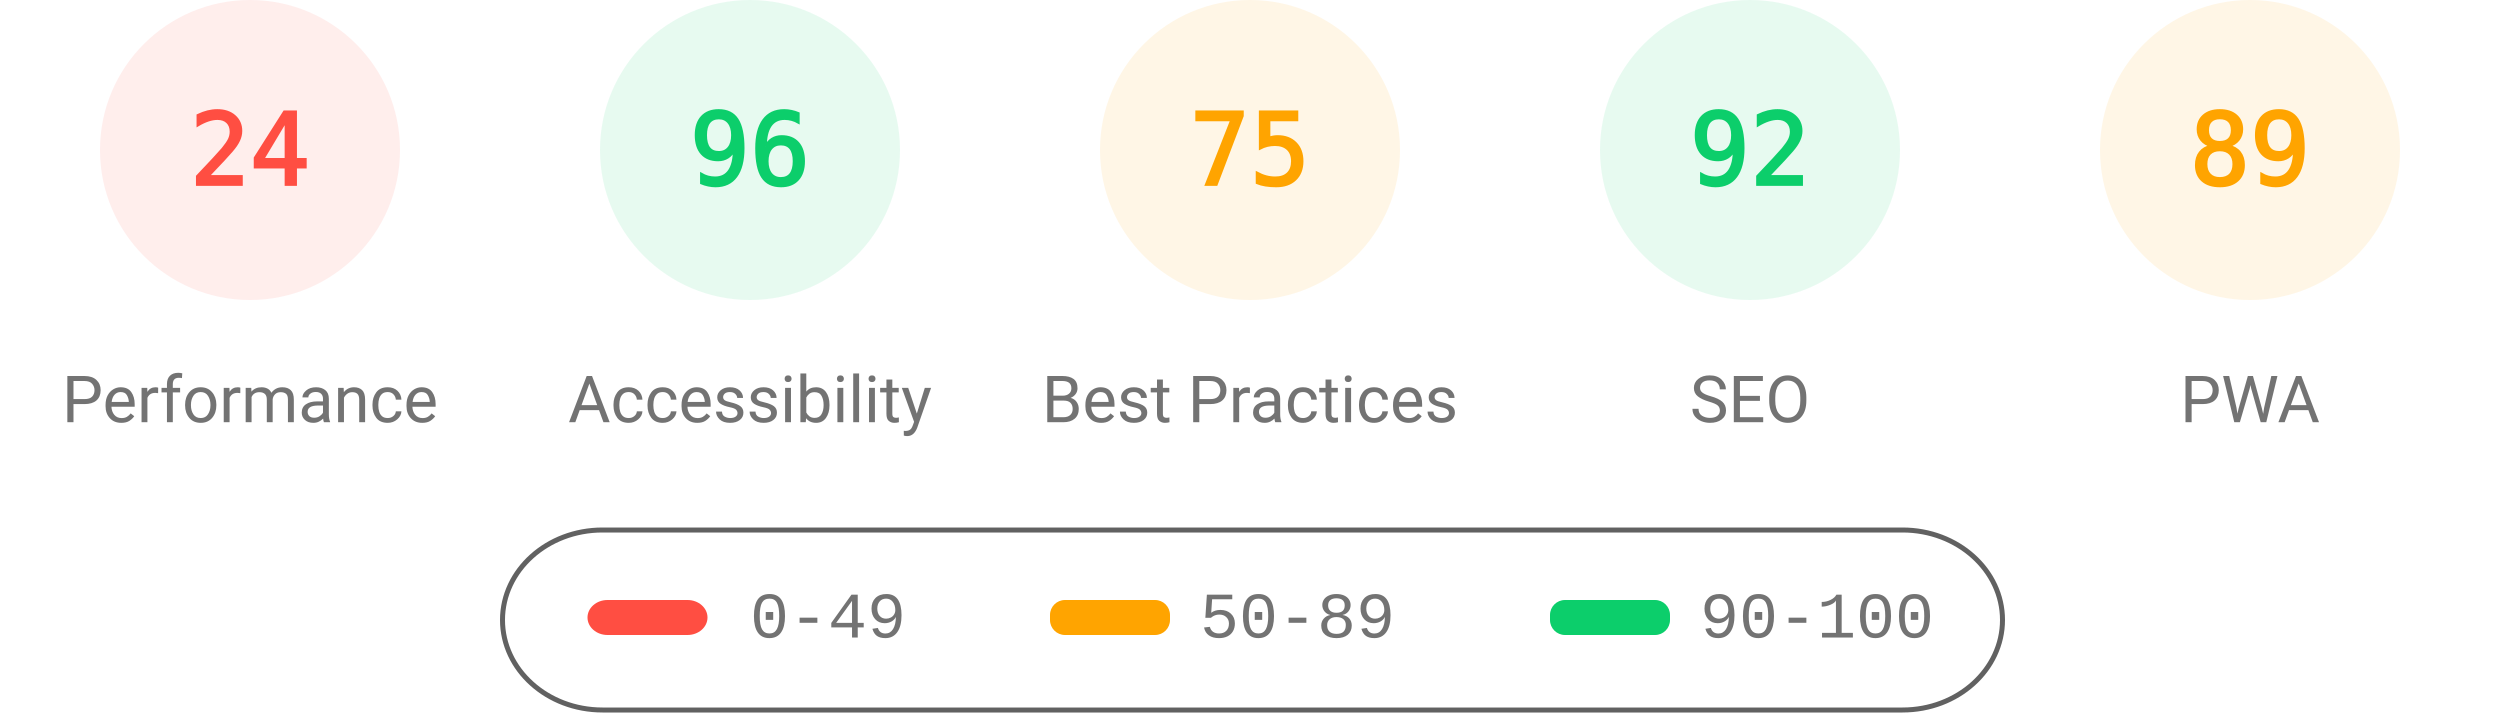
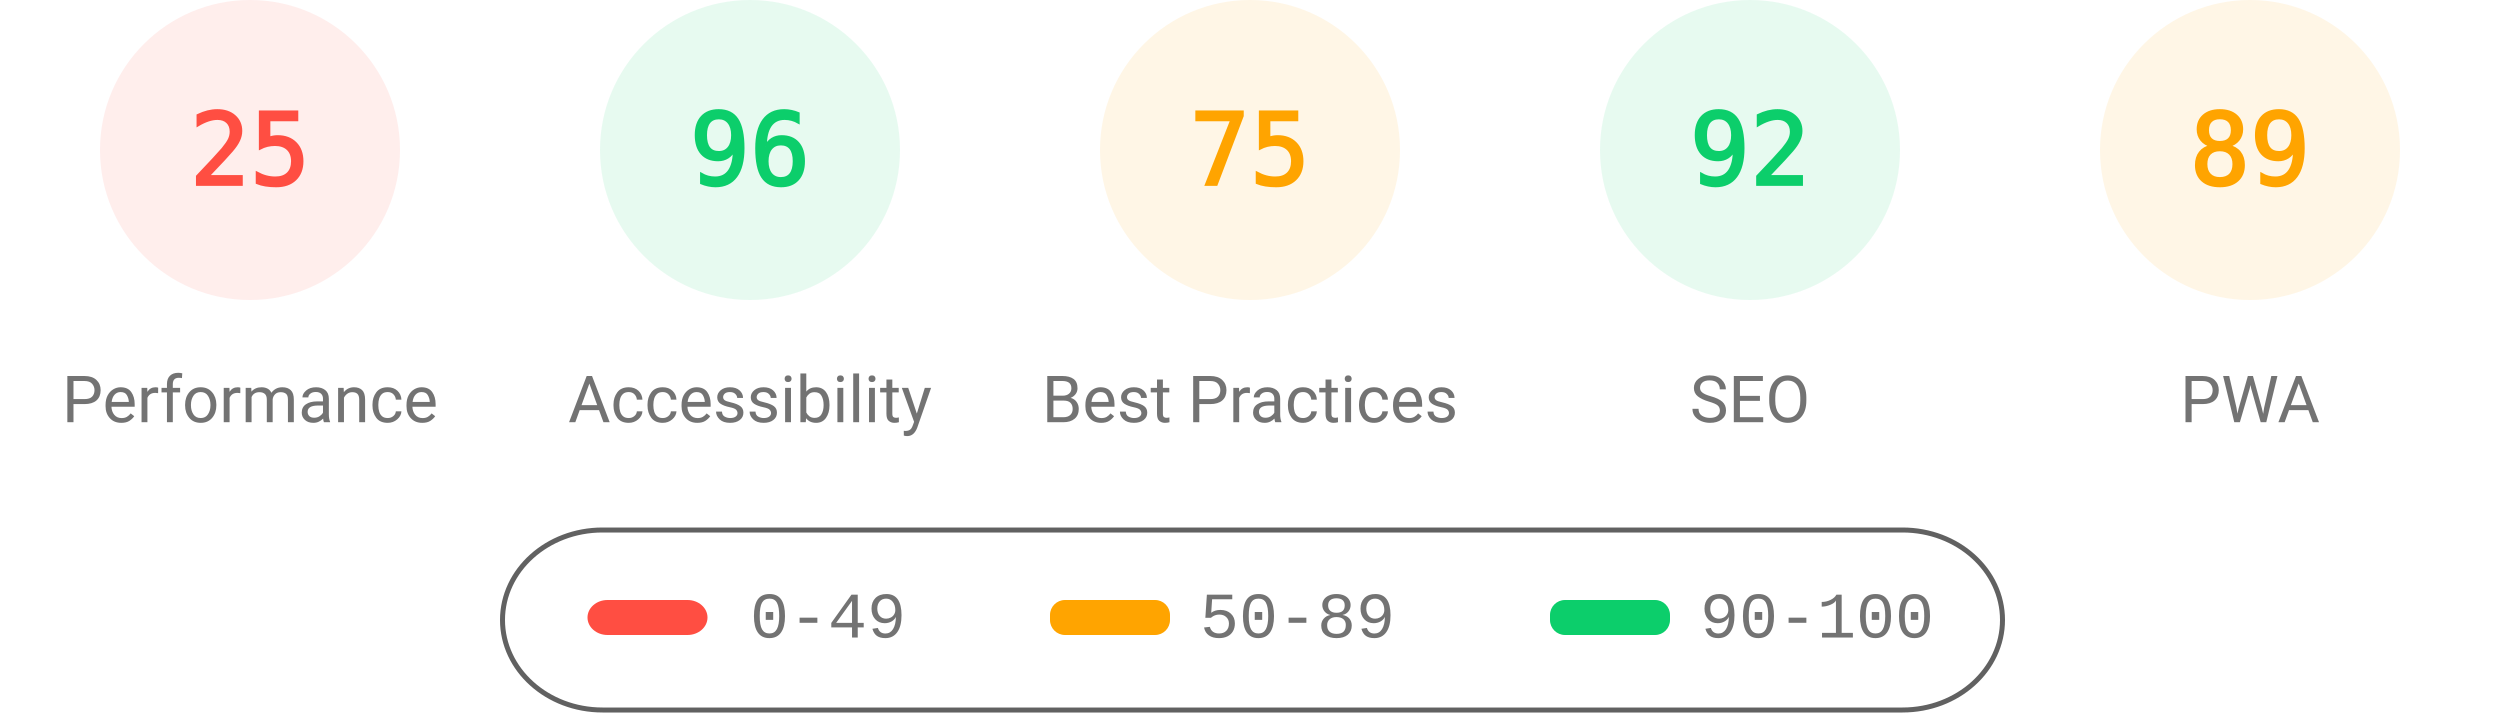
<svg xmlns="http://www.w3.org/2000/svg" fill="none" width="1000" height="285">
  <style>.gauge-base{opacity:.1}.gauge-arc{fill:none;animation-delay:250ms;stroke-linecap:round;transform:rotate(-90deg);transform-origin:100px 60px;animation:load-gauge 1s ease forwards}.guage-text{font-size:40px;font-family:monospace;text-align:center}.guage-red{color:#ff4e42;fill:#ff4e42;stroke:#ff4e42}.guage-orange{color:#ffa400;fill:#ffa400;stroke:#ffa400}.guage-green{color:#0cce6b;fill:#0cce6b;stroke:#0cce6b}.guage-undefined{color:#5c5c5c;fill:#5c5c5c;stroke:#5c5c5c}.guage-title{color:#737373;fill:#737373;stroke:none;font-size:26px;line-height:26px;font-family:Roboto,Halvetica,Arial,sans-serif}@keyframes load-gauge{from{stroke-dasharray:0 352.858}}</style>
  <svg class="guage-div guage-perf guage-red" viewBox="0 0 200 200" width="200" height="200">
    <circle class="gauge-base" r="56" cx="100" cy="60" stroke-width="8" />
-     <circle class="gauge-arc guage-arc-1" r="56" cx="100" cy="60" stroke-width="8" style="stroke-dasharray:84.446,351.858" />
-     <text class="guage-text" x="100" y="60" alignment-baseline="central" dominant-baseline="central" text-anchor="middle">24</text>
+     <circle class="gauge-arc guage-arc-1" r="56" cx="100" cy="60" stroke-width="8" style="stroke-dasharray:87.965,351.858" />
+     <text class="guage-text" x="100" y="60" alignment-baseline="central" dominant-baseline="central" text-anchor="middle">25</text>
    <text class="guage-title" x="100" y="160" alignment-baseline="central" dominant-baseline="central" text-anchor="middle">Performance</text>
  </svg>
  <svg class="guage-div guage-acc guage-green" viewBox="0 0 200 200" width="200" height="200" x="200">
    <circle class="gauge-base" r="56" cx="100" cy="60" stroke-width="8" />
    <circle class="gauge-arc guage-arc-2" r="56" cx="100" cy="60" stroke-width="8" style="stroke-dasharray:337.784,351.858" />
    <text class="guage-text" x="100" y="60" alignment-baseline="central" dominant-baseline="central" text-anchor="middle">96</text>
    <text class="guage-title" x="100" y="160" alignment-baseline="central" dominant-baseline="central" text-anchor="middle">Accessibility</text>
  </svg>
  <svg class="guage-div guage-best guage-orange" viewBox="0 0 200 200" width="200" height="200" x="400">
    <circle class="gauge-base" r="56" cx="100" cy="60" stroke-width="8" />
    <circle class="gauge-arc guage-arc-3" r="56" cx="100" cy="60" stroke-width="8" style="stroke-dasharray:263.893,351.858" />
    <text class="guage-text" x="100" y="60" alignment-baseline="central" dominant-baseline="central" text-anchor="middle">75</text>
    <text class="guage-title" x="100" y="160" alignment-baseline="central" dominant-baseline="central" text-anchor="middle">Best Practices</text>
  </svg>
  <svg class="guage-div guage-seo guage-green" viewBox="0 0 200 200" width="200" height="200" x="600">
    <circle class="gauge-base" r="56" cx="100" cy="60" stroke-width="8" />
    <circle class="gauge-arc guage-arc-4" r="56" cx="100" cy="60" stroke-width="8" style="stroke-dasharray:323.709,351.858" />
    <text class="guage-text" x="100" y="60" alignment-baseline="central" dominant-baseline="central" text-anchor="middle">92</text>
    <text class="guage-title" x="100" y="160" alignment-baseline="central" dominant-baseline="central" text-anchor="middle">SEO</text>
  </svg>
  <svg class="guage-div guage-pwa guage-orange" viewBox="0 0 200 200" width="200" height="200" x="800">
    <circle class="gauge-base" r="56" cx="100" cy="60" stroke-width="8" />
    <circle class="gauge-arc guage-arc-4" r="56" cx="100" cy="60" stroke-width="8" style="stroke-dasharray:313.154,351.858" />
    <text class="guage-text" x="100" y="60" alignment-baseline="central" dominant-baseline="central" text-anchor="middle">89</text>
    <text class="guage-title" x="100" y="160" alignment-baseline="central" dominant-baseline="central" text-anchor="middle">PWA</text>
  </svg>
  <svg width="604" height="76" x="200" y="210">
    <path fill="none" id="canvas_background" d="M-1-1h604v80H-1z" />
    <rect fill-opacity="0" stroke="#616161" stroke-width="2" rx="40" id="svg_2" height="72" width="600" y="2" x="1" fill="#000" />
    <rect stroke="#000" rx="8" id="svg_3" height="14" width="48" y="30" x="35" stroke-opacity="null" stroke-width="0" fill="#ff4e42" />
    <rect stroke="#000" rx="6" id="svg_4" height="14" width="48" y="30" x="220" stroke-opacity="null" stroke-width="0" fill="#ffa400" />
    <rect stroke="#000" rx="6" id="svg_5" height="14" width="48" y="30" x="420" stroke-opacity="null" stroke-width="0" fill="#0cce6b" />
    <text xml:space="preserve" text-anchor="start" font-family="'Courier New', Courier, monospace" font-size="26" id="svg_6" y="45" x="100" stroke-opacity="null" stroke-width="0" stroke="#000" fill="#737373">0-49</text>
    <text xml:space="preserve" text-anchor="start" font-family="'Courier New', Courier, monospace" font-size="26" id="svg_7" y="45" x="280" stroke-opacity="null" stroke-width="0" stroke="#000" fill="#737373">50-89</text>
    <text xml:space="preserve" text-anchor="start" font-family="'Courier New', Courier, monospace" font-size="26" id="svg_8" y="45" x="480" stroke-opacity="null" stroke-width="0" stroke="#000" fill="#737373">90-100</text>
  </svg>
</svg>
